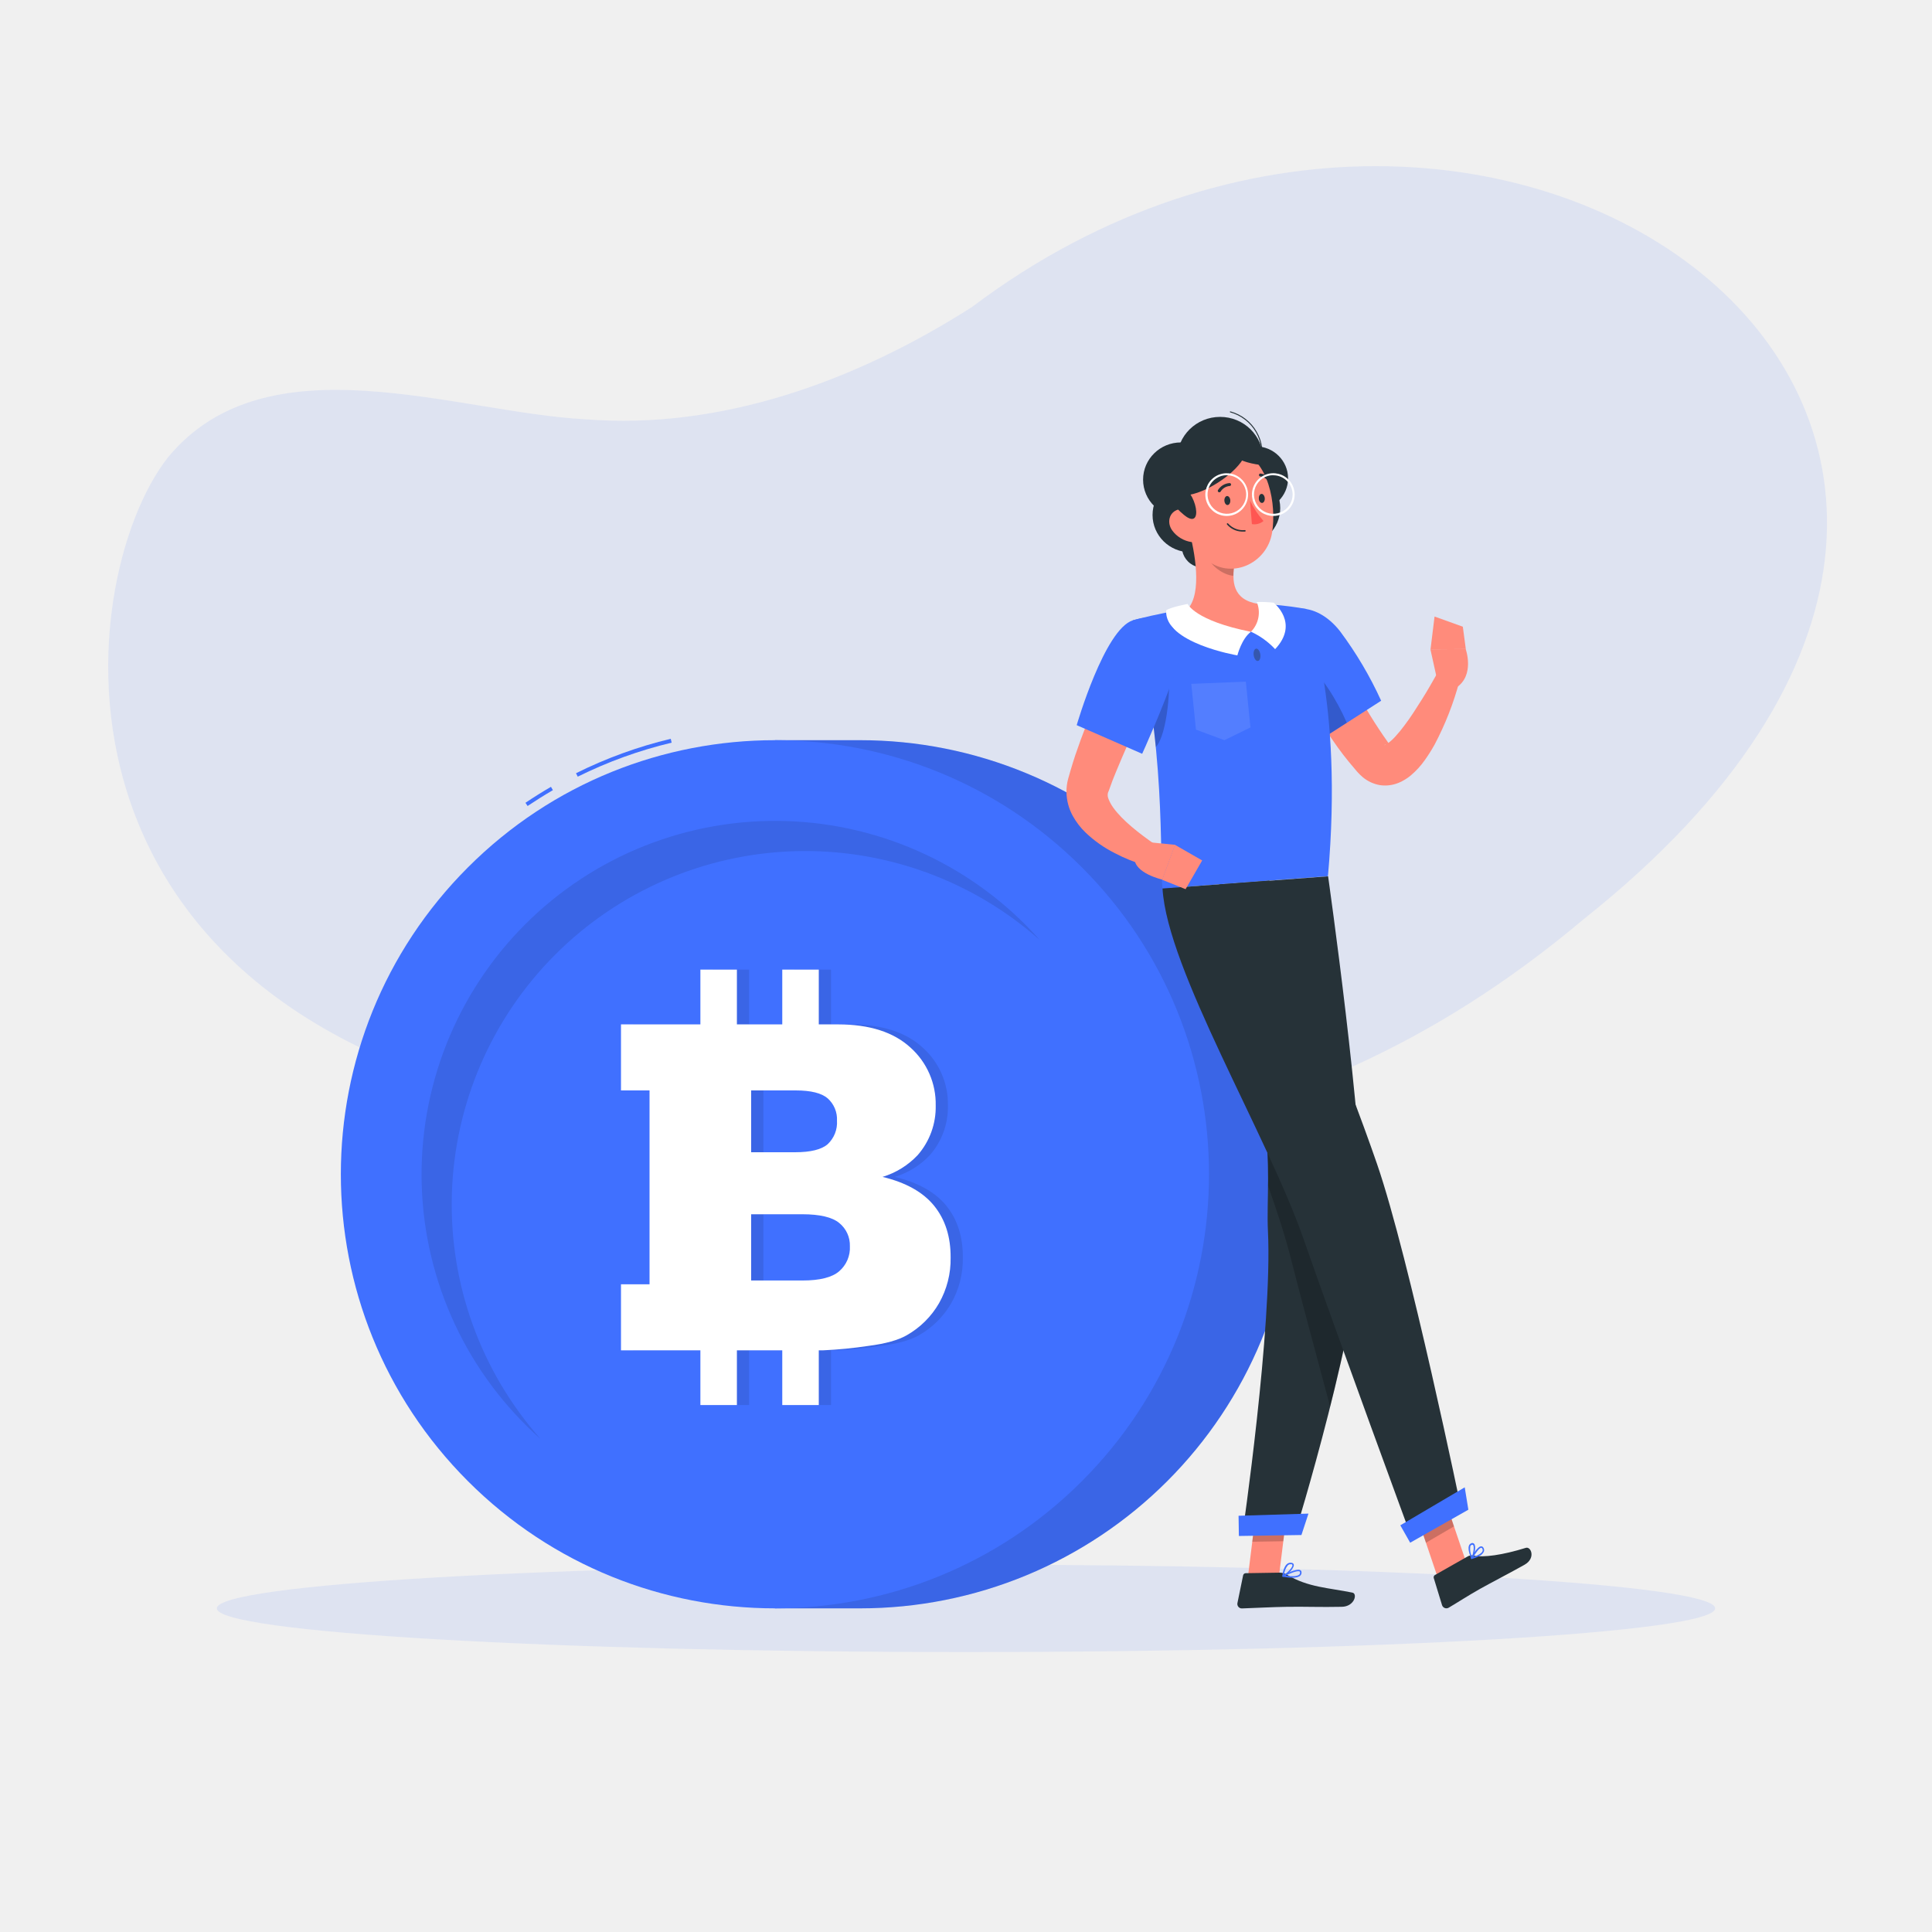
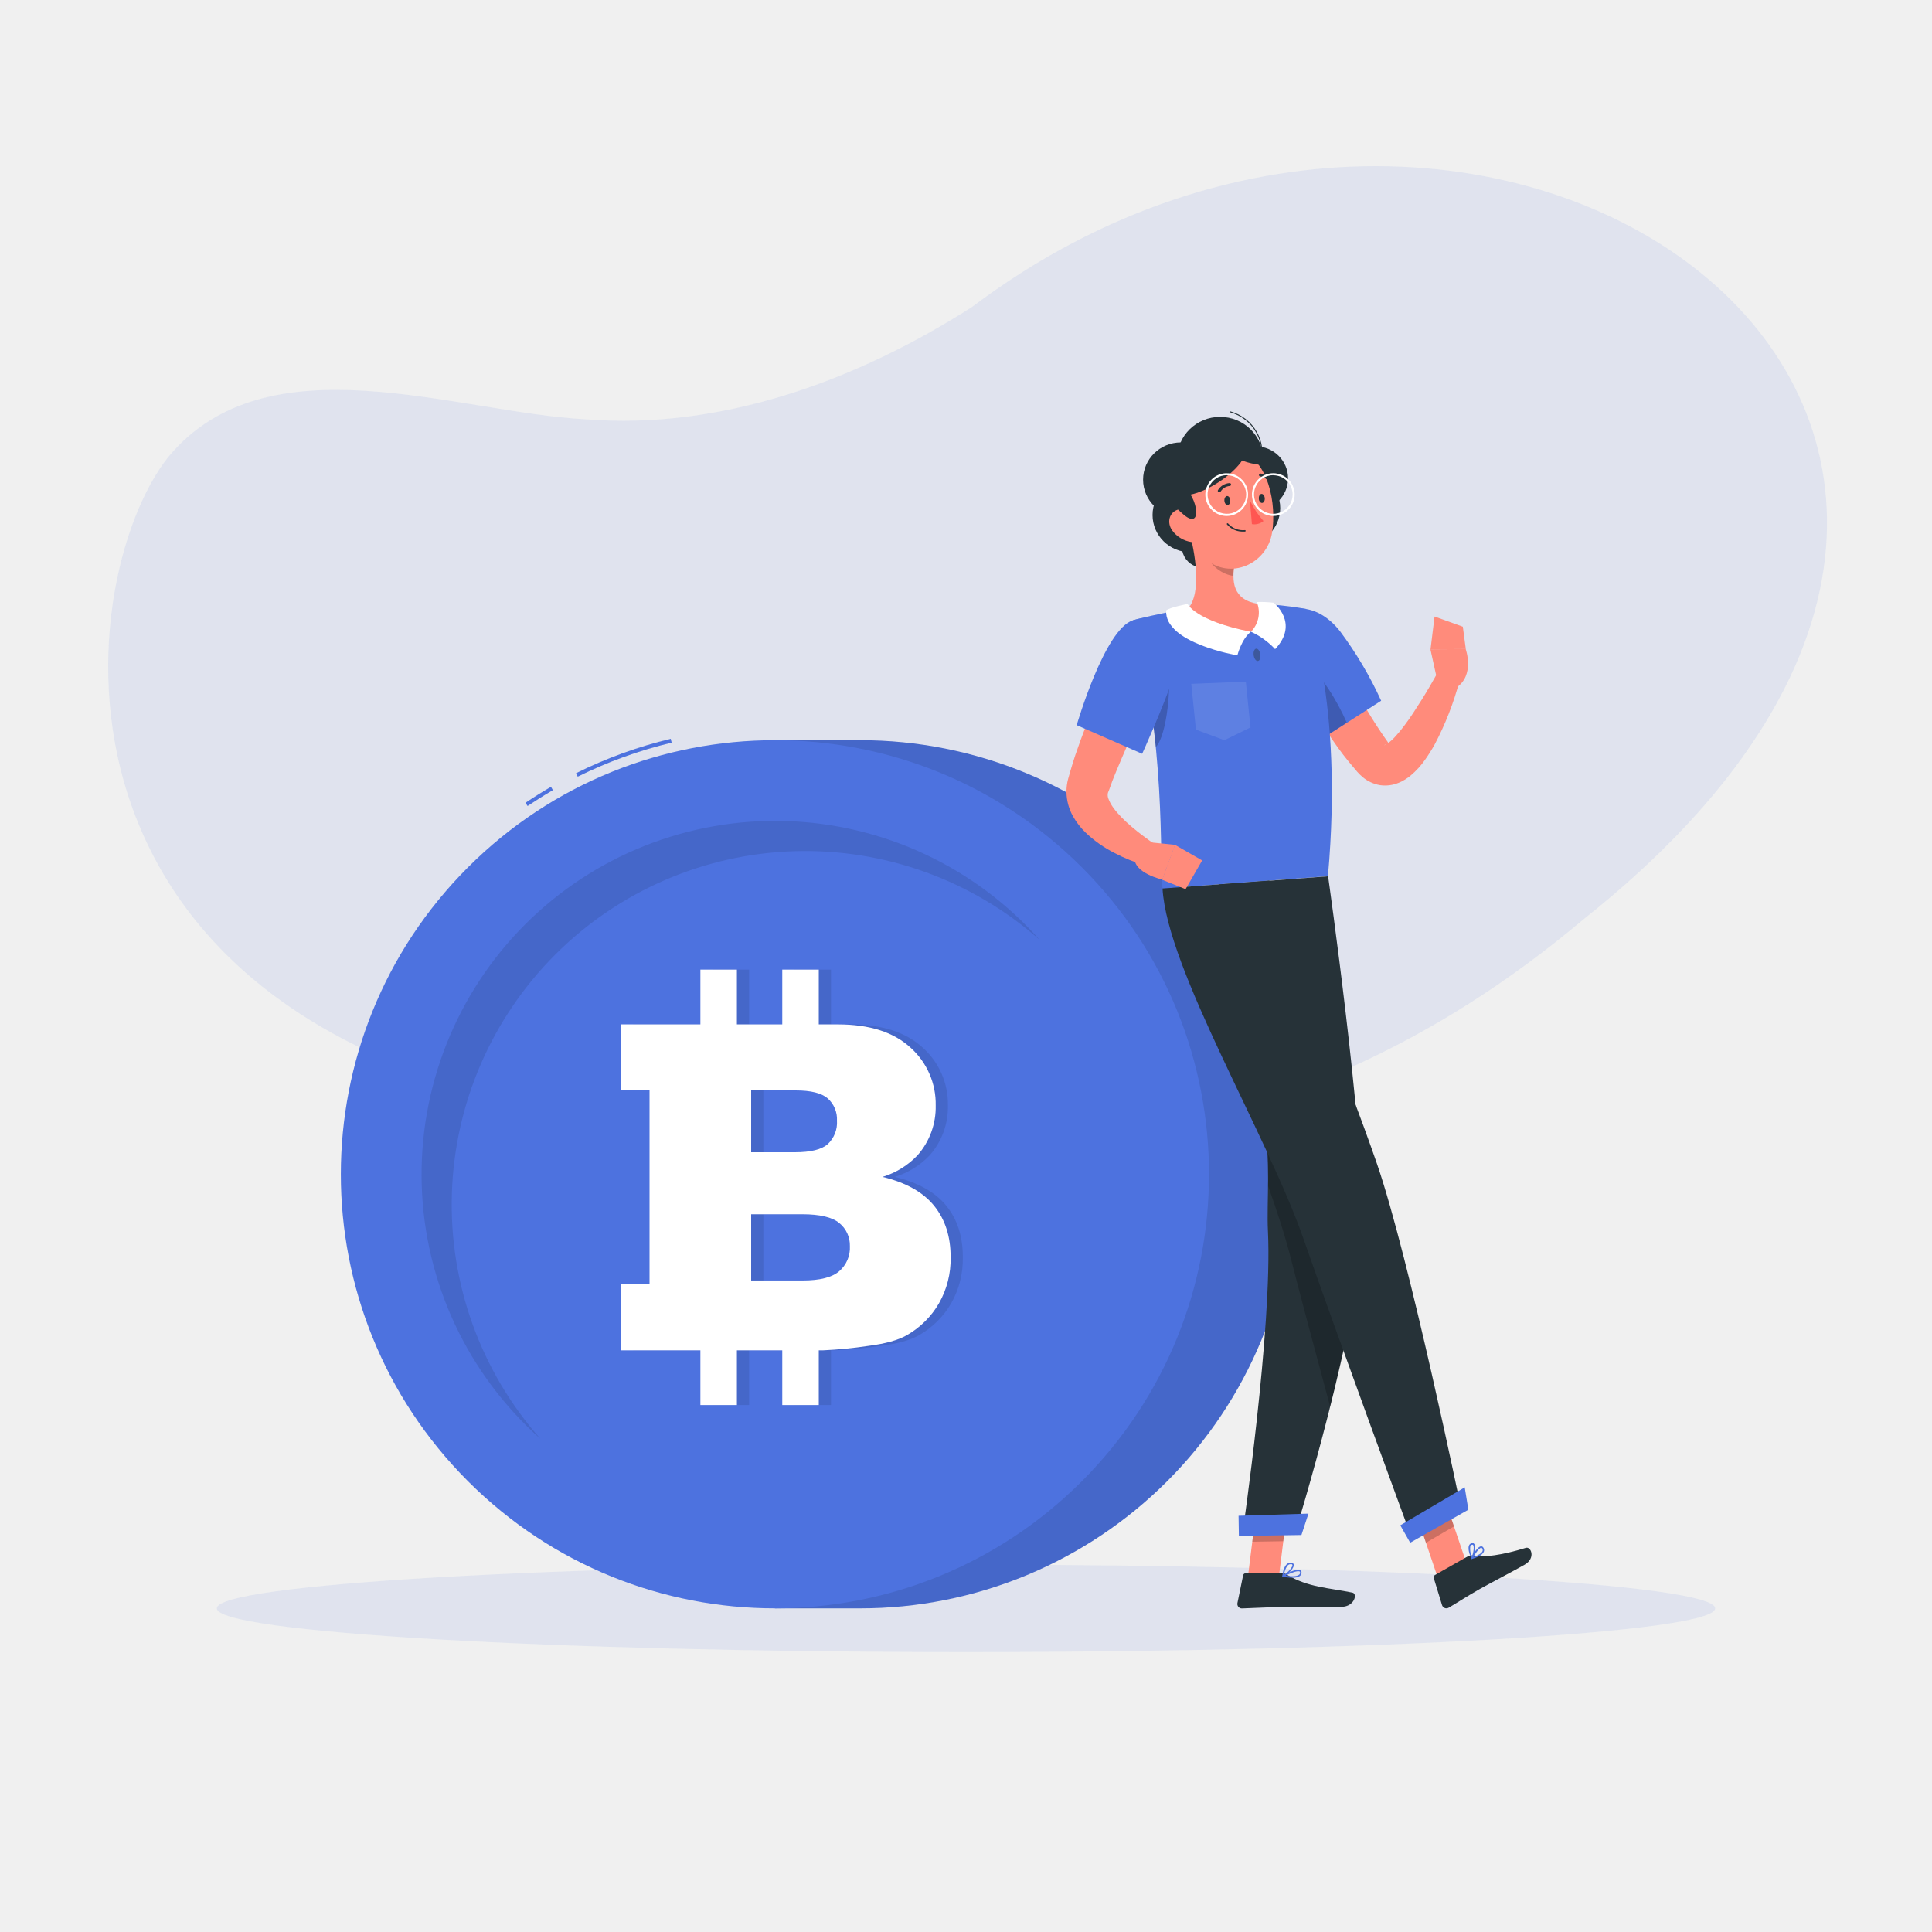
<svg xmlns="http://www.w3.org/2000/svg" viewBox="0 0 500 500" fill="none">
-   <path opacity="0.1" d="M151.655 108.523C186.582 111.264 221.509 98.641 251.546 79.455C387.332 -22.938 571.109 109.806 409.963 237.797C330.478 304.76 248.943 303.012 167.886 290.728C3.246 273.403 18.32 149.8 43.604 118.204C69.278 87.388 117.935 106.763 151.655 108.523Z" fill="#4070FF" />
-   <path opacity="0.1" d="M250 427.56C357.082 427.56 443.89 422.492 443.89 416.24C443.89 409.988 357.082 404.92 250 404.92C142.917 404.92 56.11 409.988 56.11 416.24C56.11 422.492 142.917 427.56 250 427.56Z" fill="#4070FF" />
-   <path d="M222.63 191.56H200.55V416.24H222.63C237.383 416.24 251.991 413.334 265.621 407.689C279.25 402.043 291.635 393.768 302.066 383.336C312.498 372.905 320.773 360.52 326.419 346.891C332.064 333.261 334.97 318.653 334.97 303.9C334.97 289.147 332.064 274.539 326.419 260.909C320.773 247.28 312.498 234.895 302.066 224.464C291.635 214.032 279.25 205.757 265.621 200.111C251.991 194.466 237.383 191.56 222.63 191.56Z" fill="#4070FF" />
+   <path opacity="0.1" d="M151.655 108.523C186.582 111.264 221.509 98.641 251.546 79.455C387.332 -22.938 571.109 109.806 409.963 237.797C330.478 304.76 248.943 303.012 167.886 290.728C3.246 273.403 18.32 149.8 43.604 118.204C69.278 87.388 117.935 106.763 151.655 108.523Z" fill="#4d72df" />
+   <path opacity="0.1" d="M250 427.56C357.082 427.56 443.89 422.492 443.89 416.24C443.89 409.988 357.082 404.92 250 404.92C142.917 404.92 56.11 409.988 56.11 416.24C56.11 422.492 142.917 427.56 250 427.56Z" fill="#4d72df" />
+   <path d="M222.63 191.56H200.55V416.24H222.63C237.383 416.24 251.991 413.334 265.621 407.689C279.25 402.043 291.635 393.768 302.066 383.336C312.498 372.905 320.773 360.52 326.419 346.891C332.064 333.261 334.97 318.653 334.97 303.9C334.97 289.147 332.064 274.539 326.419 260.909C320.773 247.28 312.498 234.895 302.066 224.464C291.635 214.032 279.25 205.757 265.621 200.111C251.991 194.466 237.383 191.56 222.63 191.56Z" fill="#4d72df" />
  <path opacity="0.1" d="M222.63 191.56H200.55V416.24H222.63C237.383 416.24 251.991 413.334 265.621 407.689C279.25 402.043 291.635 393.768 302.066 383.336C312.498 372.905 320.773 360.52 326.419 346.891C332.064 333.261 334.97 318.653 334.97 303.9C334.97 289.147 332.064 274.539 326.419 260.909C320.773 247.28 312.498 234.895 302.066 224.464C291.635 214.032 279.25 205.757 265.621 200.111C251.991 194.466 237.383 191.56 222.63 191.56Z" fill="black" />
-   <path d="M149.52 201L149.07 200.11C156.879 196.22 165.105 193.23 173.59 191.2L173.82 192.2C165.413 194.206 157.261 197.158 149.52 201Z" fill="#4070FF" />
-   <path d="M136.54 208.59L135.99 207.76C138.14 206.32 140.36 204.92 142.59 203.63L143.09 204.49C140.88 205.78 138.68 207.16 136.54 208.59Z" fill="#4070FF" />
-   <path d="M279.986 383.336C323.858 339.464 323.858 268.335 279.986 224.463C236.115 180.592 164.985 180.592 121.114 224.463C77.242 268.335 77.242 339.464 121.114 383.336C164.985 427.207 236.115 427.207 279.986 383.336Z" fill="#4070FF" />
+   <path d="M149.52 201L149.07 200.11C156.879 196.22 165.105 193.23 173.59 191.2L173.82 192.2C165.413 194.206 157.261 197.158 149.52 201Z" fill="#4d72df" />
+   <path d="M136.54 208.59L135.99 207.76C138.14 206.32 140.36 204.92 142.59 203.63L143.09 204.49C140.88 205.78 138.68 207.16 136.54 208.59Z" fill="#4d72df" />
+   <path d="M279.986 383.336C323.858 339.464 323.858 268.335 279.986 224.463C236.115 180.592 164.985 180.592 121.114 224.463C77.242 268.335 77.242 339.464 121.114 383.336C164.985 427.207 236.115 427.207 279.986 383.336Z" fill="#4d72df" />
  <path opacity="0.1" d="M269.1 243.28C251.656 227.815 228.967 219.592 205.665 220.289C182.364 220.986 160.207 230.551 143.718 247.03C127.23 263.51 117.653 285.662 116.943 308.963C116.234 332.264 124.445 354.958 139.9 372.41C130.561 364.131 123.014 354.028 117.724 342.724C112.435 331.42 109.513 319.153 109.14 306.678C108.767 294.202 110.95 281.783 115.555 270.183C120.16 258.582 127.089 248.047 135.916 239.224C144.744 230.401 155.283 223.478 166.886 218.879C178.489 214.281 190.909 212.104 203.384 212.484C215.859 212.864 228.125 215.792 239.426 221.088C250.727 226.384 260.826 233.936 269.1 243.28Z" fill="black" />
  <path opacity="0.1" d="M244.94 312.09C242.08 308.543 237.62 306.04 231.56 304.58C235.031 303.528 238.166 301.583 240.65 298.94C243.755 295.397 245.421 290.82 245.32 286.11C245.377 283.287 244.823 280.485 243.696 277.896C242.569 275.307 240.895 272.992 238.79 271.11C234.43 267.11 228.187 265.11 220.06 265.11H215.06V250.94H205.6V265.11H193.87V250.94H184.42V265.11H163.87V282.2H171.26V332.37H163.87V349.46H184.42V363.63H193.87V349.46H205.6V363.63H215.06V349.46H216.26C220.171 349.279 224.069 348.895 227.94 348.31C232.353 347.743 235.653 346.823 237.84 345.55C241.306 343.579 244.184 340.721 246.18 337.27C248.218 333.676 249.254 329.601 249.18 325.47C249.213 320.103 247.8 315.643 244.94 312.09ZM197.56 282.2H209.07C213.023 282.2 215.793 282.89 217.38 284.27C218.183 284.991 218.814 285.882 219.228 286.879C219.642 287.876 219.827 288.952 219.77 290.03C219.842 291.155 219.666 292.283 219.253 293.332C218.839 294.381 218.2 295.326 217.38 296.1C215.793 297.5 212.963 298.2 208.89 298.2H197.56V282.2ZM220.34 329C218.5 330.593 215.337 331.39 210.85 331.39H197.56V314.25H210.79C215.363 314.25 218.557 315.007 220.37 316.52C221.256 317.243 221.964 318.16 222.439 319.201C222.914 320.241 223.144 321.377 223.11 322.52C223.174 323.74 222.957 324.958 222.477 326.081C221.997 327.205 221.266 328.203 220.34 329Z" fill="black" />
  <path d="M241.78 312.09C238.92 308.543 234.46 306.04 228.4 304.58C231.873 303.526 235.01 301.581 237.5 298.94C240.598 295.394 242.26 290.818 242.16 286.11C242.217 283.287 241.663 280.485 240.536 277.896C239.409 275.307 237.735 272.992 235.63 271.11C231.27 267.11 225.027 265.11 216.9 265.11H211.9V250.94H202.45V265.11H190.71V250.94H181.26V265.11H160.71V282.2H168.1V332.37H160.71V349.46H181.26V363.63H190.71V349.46H202.45V363.63H211.9V349.46H213.1C217.011 349.279 220.909 348.895 224.78 348.31C229.187 347.743 232.487 346.823 234.68 345.55C238.148 343.582 241.027 340.723 243.02 337.27C245.058 333.676 246.094 329.601 246.02 325.47C246.053 320.103 244.64 315.643 241.78 312.09ZM194.4 282.2H205.91C209.863 282.2 212.633 282.89 214.22 284.27C215.023 284.991 215.654 285.882 216.068 286.879C216.481 287.876 216.667 288.952 216.61 290.03C216.682 291.155 216.506 292.283 216.092 293.332C215.679 294.381 215.04 295.326 214.22 296.1C212.627 297.5 209.797 298.2 205.73 298.2H194.4V282.2ZM217.18 329C215.34 330.593 212.177 331.39 207.69 331.39H194.4V314.25H207.63C212.197 314.25 215.39 315.007 217.21 316.52C218.098 317.242 218.807 318.159 219.282 319.199C219.758 320.24 219.986 321.376 219.95 322.52C220.014 323.74 219.797 324.958 219.317 326.081C218.837 327.205 218.106 328.203 217.18 329Z" fill="white" />
  <path d="M308.07 142.92C313.477 142.92 317.86 138.604 317.86 133.28C317.86 127.956 313.477 123.64 308.07 123.64C302.663 123.64 298.28 127.956 298.28 133.28C298.28 138.604 302.663 142.92 308.07 142.92Z" fill="#263238" />
  <path d="M316.75 141.38C316.764 142.461 316.456 143.521 315.866 144.427C315.275 145.332 314.429 146.042 313.435 146.465C312.44 146.888 311.342 147.006 310.28 146.804C309.219 146.601 308.241 146.088 307.472 145.329C306.703 144.569 306.176 143.598 305.96 142.539C305.744 141.48 305.848 140.381 306.259 139.381C306.669 138.381 307.367 137.526 308.265 136.924C309.163 136.322 310.219 136 311.3 136C312.011 135.995 312.717 136.13 313.376 136.397C314.035 136.665 314.635 137.06 315.141 137.56C315.647 138.059 316.05 138.654 316.326 139.31C316.602 139.965 316.746 140.669 316.75 141.38Z" fill="#263238" />
  <path d="M321.53 141.13C326.937 141.13 331.32 136.814 331.32 131.49C331.32 126.166 326.937 121.85 321.53 121.85C316.123 121.85 311.74 126.166 311.74 131.49C311.74 136.814 316.123 141.13 321.53 141.13Z" fill="#263238" />
  <path d="M322.97 408.01L331 407.89L333.31 389.27L325.28 389.39L322.97 408.01Z" fill="#FF8B7B" />
  <path d="M371.85 407.58L379.11 403.34L373.29 386.17L366.04 390.41L371.85 407.58Z" fill="#FF8B7B" />
  <path d="M379.89 402.77L371.38 407.6C371.24 407.676 371.132 407.799 371.073 407.947C371.015 408.095 371.01 408.259 371.06 408.41L373.2 415.41C373.254 415.579 373.345 415.733 373.466 415.861C373.587 415.99 373.736 416.09 373.901 416.153C374.066 416.217 374.244 416.242 374.42 416.228C374.596 416.213 374.767 416.159 374.92 416.07C377.63 414.47 379.54 413.18 382.99 411.22C385.11 410.02 391.64 406.61 394.57 404.94C397.5 403.27 396.24 400.17 394.89 400.58C388.84 402.46 383.89 403.14 381.27 402.58C380.802 402.476 380.312 402.543 379.89 402.77Z" fill="#263238" />
  <path d="M331.16 407L322.39 407.14C322.232 407.141 322.08 407.197 321.958 407.297C321.836 407.397 321.752 407.536 321.72 407.69L320.25 414.85C320.212 415.023 320.214 415.202 320.255 415.373C320.297 415.545 320.377 415.705 320.49 415.841C320.603 415.977 320.745 416.086 320.907 416.158C321.068 416.231 321.243 416.266 321.42 416.26C324.58 416.16 329.15 415.9 333.12 415.84C337.77 415.77 341.79 415.96 347.24 415.84C350.53 415.79 351.39 412.45 350.01 412.17C343.71 410.89 338.58 410.82 333.1 407.56C332.517 407.199 331.846 407.005 331.16 407Z" fill="#263238" />
  <path d="M343.4 163.85C344.52 166.2 345.73 168.74 346.96 171.15C348.19 173.56 349.45 176.03 350.75 178.41C353.246 183.117 356.045 187.656 359.13 192L359.7 192.79C359.79 192.91 359.79 192.92 359.78 192.94C359.53 192.823 359.264 192.745 358.99 192.71C358.55 192.66 358.23 192.81 358.27 192.85C358.483 192.814 358.685 192.728 358.86 192.6C359.691 192.027 360.45 191.355 361.12 190.6C361.96 189.688 362.748 188.73 363.48 187.73C365.05 185.67 366.48 183.39 367.95 181.07C369.42 178.75 370.78 176.33 372.11 173.98L377.73 176.17C376.213 181.903 374.049 187.446 371.28 192.69C370.513 194.068 369.672 195.403 368.76 196.69C367.719 198.176 366.488 199.521 365.1 200.69C364.178 201.461 363.147 202.091 362.04 202.56C360.505 203.211 358.821 203.432 357.17 203.2C355.498 202.921 353.933 202.195 352.64 201.1C352.146 200.68 351.681 200.225 351.25 199.74L350.51 198.86C348.534 196.584 346.694 194.193 345 191.7C343.29 189.27 341.75 186.77 340.25 184.26C338.75 181.75 337.36 179.19 336.03 176.6C334.7 174.01 333.45 171.45 332.26 168.6L343.4 163.85Z" fill="#FF8B7B" />
-   <path d="M329 163.8C326.84 171.16 342.08 191.23 342.08 191.23L357.44 181.35C354.544 174.987 350.973 168.952 346.79 163.35C340.45 155.28 331.33 155.72 329 163.8Z" fill="#4070FF" />
+   <path d="M329 163.8C326.84 171.16 342.08 191.23 342.08 191.23L357.44 181.35C354.544 174.987 350.973 168.952 346.79 163.35C340.45 155.28 331.33 155.72 329 163.8Z" fill="#4d72df" />
  <path opacity="0.2" d="M338.32 172.44C341.48 173.79 346.13 181.44 348.55 187.04L342 191.23C338.357 186.36 335.082 181.226 332.2 175.87C334.29 173.61 336.65 171.73 338.32 172.44Z" fill="black" />
  <path d="M372.19 177.09L370.19 168.04L379.32 167.97C379.32 167.97 381.76 174.77 376.86 177.97L372.19 177.09Z" fill="#FF8B7B" />
  <path d="M371.26 159.56L378.58 162.19L379.35 167.97L370.22 168.04L371.26 159.56Z" fill="#FF8B7B" />
  <path opacity="0.2" d="M333.31 389.27L332.12 398.87L324.08 399L325.28 389.4L333.31 389.27Z" fill="black" />
  <path opacity="0.2" d="M366.04 390.41L373.3 386.18L376.29 395.03L369.03 399.26L366.04 390.41Z" fill="black" />
-   <path d="M293.17 160.54C301.82 191.03 300.08 223.39 300.86 229.94C307.13 229.49 330.78 227.72 343.67 226.76C347.78 180.89 338.05 157.6 338.05 157.6C338.05 157.6 335.3 157.07 331.55 156.68C330.38 156.56 329.11 156.46 327.79 156.39C327.06 156.39 326.32 156.32 325.57 156.31C319.483 156.414 313.406 156.865 307.37 157.66C306.23 157.8 305.07 157.98 303.94 158.16C302.81 158.34 301.88 158.53 300.94 158.72C296.55 159.59 293.17 160.54 293.17 160.54Z" fill="#4070FF" />
+   <path d="M293.17 160.54C301.82 191.03 300.08 223.39 300.86 229.94C307.13 229.49 330.78 227.72 343.67 226.76C347.78 180.89 338.05 157.6 338.05 157.6C338.05 157.6 335.3 157.07 331.55 156.68C330.38 156.56 329.11 156.46 327.79 156.39C327.06 156.39 326.32 156.32 325.57 156.31C319.483 156.414 313.406 156.865 307.37 157.66C306.23 157.8 305.07 157.98 303.94 158.16C302.81 158.34 301.88 158.53 300.94 158.72C296.55 159.59 293.17 160.54 293.17 160.54Z" fill="#4d72df" />
  <path opacity="0.1" d="M323.62 188.26L316.87 191.56L309.51 188.83L308.3 176.98L322.42 176.41L323.62 188.26Z" fill="white" />
  <path opacity="0.2" d="M302.31 173.62C303.08 176.57 302.2 190.03 299.12 193.35C298.7 189.04 298.12 184.54 297.4 179.94L302.31 173.62Z" fill="black" />
  <path d="M307.65 137C309.24 142.77 311.18 153.42 307.37 157.63C310.79 160.56 315.22 163.9 322.2 163.63C329.18 163.36 327.6 158.63 325.57 156.28C318.93 155.2 318.73 150.34 319.57 145.71L307.65 137Z" fill="#FF8B7B" />
  <path d="M307.37 156.3C307.37 156.3 309.19 160.61 323.74 163.51C321.33 165.28 320.23 169.61 320.23 169.61C320.23 169.61 301.23 166.42 301.81 157.96C302.8 157.16 307.37 156.3 307.37 156.3Z" fill="white" />
  <path d="M330 168C328.232 166.102 326.109 164.569 323.75 163.49C324.728 162.497 325.392 161.239 325.659 159.871C325.926 158.503 325.783 157.087 325.25 155.8C326.709 155.752 328.17 155.813 329.62 155.98C329.62 155.98 336.38 161.24 330 168Z" fill="white" />
  <path opacity="0.4" d="M324.45 169.6C324.58 170.48 325.07 171.13 325.55 171.06C326.03 170.99 326.3 170.22 326.17 169.34C326.04 168.46 325.55 167.8 325.08 167.87C324.61 167.94 324.32 168.71 324.45 169.6Z" fill="#263238" />
  <path opacity="0.2" d="M312.5 140.59L319.5 145.74C319.295 146.818 319.188 147.913 319.18 149.01C316.66 148.83 313.03 146.35 312.57 143.76C312.353 142.717 312.329 141.642 312.5 140.59Z" fill="black" />
  <path d="M315.76 129.83C321.912 129.83 326.9 124.919 326.9 118.86C326.9 112.801 321.912 107.89 315.76 107.89C309.608 107.89 304.62 112.801 304.62 118.86C304.62 124.919 309.608 129.83 315.76 129.83Z" fill="#263238" />
  <path d="M326.16 120.27C326.129 120.259 326.103 120.236 326.088 120.206C326.073 120.176 326.07 120.142 326.08 120.11C326.463 118.734 326.567 117.296 326.387 115.879C326.207 114.462 325.745 113.096 325.03 111.86C323.578 109.335 321.188 107.484 318.38 106.71C318.348 106.702 318.321 106.682 318.304 106.654C318.287 106.626 318.282 106.592 318.29 106.56C318.298 106.528 318.318 106.501 318.346 106.484C318.375 106.467 318.408 106.462 318.44 106.47C319.864 106.856 321.197 107.52 322.364 108.422C323.531 109.325 324.508 110.449 325.24 111.73C325.973 112.996 326.446 114.395 326.631 115.846C326.817 117.297 326.711 118.77 326.32 120.18C326.309 120.212 326.286 120.238 326.257 120.255C326.227 120.271 326.193 120.277 326.16 120.27Z" fill="#263238" />
  <path d="M324.93 132.09C329.58 132.09 333.35 128.378 333.35 123.8C333.35 119.222 329.58 115.51 324.93 115.51C320.28 115.51 316.51 119.222 316.51 123.8C316.51 128.378 320.28 132.09 324.93 132.09Z" fill="#263238" />
  <path d="M305.62 133.78C311.027 133.78 315.41 129.464 315.41 124.14C315.41 118.816 311.027 114.5 305.62 114.5C300.213 114.5 295.83 118.816 295.83 124.14C295.83 129.464 300.213 133.78 305.62 133.78Z" fill="#263238" />
  <path d="M306.3 128.27C307.38 136.16 307.61 140.84 311.91 144.61C318.39 150.28 327.91 145.92 329.21 137.87C330.39 130.62 328.43 118.93 320.43 116.35C318.67 115.772 316.791 115.654 314.972 116.007C313.153 116.36 311.455 117.172 310.039 118.367C308.622 119.562 307.535 121.099 306.881 122.832C306.227 124.565 306.027 126.437 306.3 128.27Z" fill="#FF8B7B" />
  <path d="M301.82 124.34C302.64 135.44 327.16 119.91 321.94 113.99C316.72 108.07 308.71 112.25 305.82 114.92C302.21 118.25 301.62 121.62 301.82 124.34Z" fill="#263238" />
  <path d="M320.91 114.45C325.43 113.07 333.15 121.13 326.23 120.32C319.31 119.51 315.61 116.08 320.91 114.45Z" fill="#263238" />
  <path d="M303.37 137.28C303.957 138.081 304.697 138.758 305.546 139.273C306.395 139.788 307.338 140.13 308.32 140.28C310.95 140.66 311.92 138.22 310.9 135.92C309.99 133.85 307.51 131.16 305.01 131.84C302.51 132.52 301.93 135.29 303.37 137.28Z" fill="#FF8B7B" />
  <path d="M335.1 397L321.51 397.21C321.51 397.21 329.36 343.52 328.14 318.54C327.77 310.94 328.98 300.31 326.98 288.92C324.44 274.56 323.22 268.84 319.98 250.7C317.64 237.76 315.57 228.89 315.57 228.89L343.71 226.79C343.71 226.79 352.9 291.5 352.63 315.99C352.31 341.43 335.1 397 335.1 397Z" fill="#263238" />
  <path d="M305.14 125.42C309.68 126.73 311.76 137.7 306.39 133.24C301.02 128.78 299.82 123.89 305.14 125.42Z" fill="#263238" />
  <path opacity="0.2" d="M327 288.89C327.956 294.84 328.351 300.866 328.18 306.89C330.52 313.5 332.56 319.76 333.98 325.33C336.47 335.08 340.41 349.86 344.25 364.07C348.42 347.43 352.48 328.2 352.61 315.94L327 288.89Z" fill="black" />
  <path d="M328.49 227.89C328.49 227.89 348.71 278.99 356.37 301.22C364.77 325.57 378.32 391.3 378.32 391.3L365.54 398.56C365.54 398.56 345.61 344.37 337.36 320.65C327.96 293.65 302.07 250.94 300.86 229.95L328.49 227.89Z" fill="#263238" />
-   <path d="M380.01 390.71L364.95 399.25L362.4 394.75L379.07 384.92L380.01 390.71Z" fill="#4070FF" />
-   <path d="M336.81 397.26L320.62 397.51L320.54 392.28L338.63 391.72L336.81 397.26Z" fill="#4070FF" />
+   <path d="M380.01 390.71L364.95 399.25L362.4 394.75L379.07 384.92L380.01 390.71Z" fill="#4d72df" />
+   <path d="M336.81 397.26L320.62 397.51L320.54 392.28L338.63 391.72L336.81 397.26Z" fill="#4d72df" />
  <path d="M316.87 129.59C316.92 130.24 317.3 130.74 317.72 130.7C318.14 130.66 318.44 130.12 318.4 129.48C318.36 128.84 317.97 128.34 317.55 128.37C317.13 128.4 316.82 129 316.87 129.59Z" fill="#263238" />
  <path d="M325.79 129.05C325.79 129.7 326.22 130.19 326.64 130.16C327.06 130.13 327.37 129.58 327.32 128.94C327.27 128.3 326.89 127.79 326.47 127.82C326.05 127.85 325.74 128.4 325.79 129.05Z" fill="#263238" />
  <path d="M323.49 129.54C324.409 131.458 325.587 133.241 326.99 134.84C326.577 135.182 326.096 135.431 325.578 135.569C325.06 135.707 324.518 135.731 323.99 135.64L323.49 129.54Z" fill="#FF5652" />
  <path d="M321.35 137.57C320.624 137.541 319.912 137.363 319.258 137.046C318.604 136.73 318.023 136.282 317.55 135.73C317.532 135.711 317.518 135.688 317.509 135.663C317.5 135.638 317.497 135.611 317.499 135.584C317.501 135.558 317.509 135.532 317.521 135.509C317.534 135.485 317.551 135.465 317.573 135.449C317.594 135.433 317.618 135.421 317.644 135.415C317.67 135.409 317.696 135.408 317.723 135.413C317.749 135.418 317.774 135.428 317.796 135.443C317.817 135.458 317.836 135.477 317.85 135.5C318.387 136.101 319.058 136.566 319.808 136.86C320.559 137.154 321.368 137.267 322.17 137.19C322.194 137.187 322.219 137.19 322.243 137.197C322.266 137.204 322.288 137.216 322.307 137.232C322.325 137.248 322.341 137.267 322.352 137.289C322.362 137.311 322.369 137.335 322.37 137.36C322.373 137.385 322.371 137.41 322.363 137.434C322.356 137.458 322.345 137.481 322.329 137.5C322.313 137.52 322.293 137.536 322.271 137.548C322.249 137.56 322.225 137.568 322.2 137.57C321.917 137.59 321.633 137.59 321.35 137.57Z" fill="#263238" />
  <path d="M315.51 127.4C315.445 127.399 315.383 127.378 315.33 127.34C315.288 127.314 315.252 127.279 315.223 127.238C315.195 127.198 315.175 127.152 315.165 127.103C315.155 127.055 315.154 127.005 315.164 126.956C315.173 126.907 315.192 126.861 315.22 126.82C315.537 126.3 315.976 125.864 316.499 125.551C317.021 125.237 317.612 125.055 318.22 125.02C318.321 125.02 318.417 125.06 318.489 125.131C318.56 125.203 318.6 125.299 318.6 125.4C318.6 125.501 318.56 125.597 318.489 125.669C318.417 125.74 318.321 125.78 318.22 125.78C317.744 125.819 317.285 125.971 316.879 126.223C316.474 126.475 316.135 126.82 315.89 127.23C315.85 127.292 315.793 127.341 315.725 127.372C315.658 127.402 315.583 127.412 315.51 127.4Z" fill="#263238" />
  <path d="M328.75 125.05C328.686 125.05 328.623 125.032 328.568 124.998C328.514 124.965 328.469 124.917 328.44 124.86C328.213 124.439 327.888 124.079 327.493 123.81C327.098 123.54 326.645 123.369 326.17 123.31C326.121 123.307 326.072 123.295 326.027 123.273C325.983 123.252 325.943 123.221 325.91 123.184C325.878 123.147 325.853 123.103 325.837 123.056C325.822 123.009 325.816 122.959 325.82 122.91C325.825 122.811 325.869 122.718 325.942 122.651C326.015 122.583 326.111 122.547 326.21 122.55C326.811 122.618 327.387 122.828 327.889 123.164C328.392 123.5 328.807 123.951 329.1 124.48C329.148 124.568 329.16 124.671 329.134 124.768C329.108 124.865 329.046 124.948 328.96 125C328.898 125.04 328.824 125.057 328.75 125.05Z" fill="#263238" />
-   <path d="M382.89 402.68C382.256 403.017 381.585 403.279 380.89 403.46C380.854 403.471 380.816 403.471 380.781 403.46C380.745 403.449 380.714 403.428 380.69 403.4C380.67 403.368 380.66 403.332 380.66 403.295C380.66 403.258 380.67 403.222 380.69 403.19C380.86 402.89 382.33 400.19 383.32 400.19C383.431 400.189 383.54 400.217 383.637 400.271C383.733 400.326 383.814 400.405 383.87 400.5C383.982 400.652 384.055 400.829 384.081 401.016C384.107 401.203 384.086 401.393 384.02 401.57C383.778 402.056 383.38 402.447 382.89 402.68ZM381.27 402.96C382.59 402.52 383.48 401.96 383.68 401.43C383.724 401.308 383.736 401.177 383.715 401.049C383.694 400.922 383.64 400.801 383.56 400.7C383.48 400.58 383.41 400.56 383.35 400.56C382.83 400.59 381.89 401.91 381.27 403V402.96Z" fill="#4070FF" />
-   <path d="M381 403.45H380.9C380.866 403.448 380.833 403.436 380.805 403.417C380.777 403.398 380.754 403.371 380.74 403.34C380.74 403.25 379.74 401.14 380.16 400.02C380.206 399.882 380.282 399.756 380.383 399.651C380.483 399.546 380.605 399.463 380.74 399.41C380.864 399.34 381.008 399.315 381.148 399.339C381.288 399.362 381.416 399.433 381.51 399.54C382.1 400.24 381.57 402.54 381.07 403.36C381.058 403.398 381.033 403.43 381 403.45ZM380.81 399.82C380.739 399.857 380.675 399.908 380.624 399.97C380.572 400.032 380.534 400.103 380.51 400.18C380.377 401.086 380.523 402.01 380.93 402.83C381.34 401.88 381.57 400.22 381.22 399.83C381.22 399.83 381.12 399.7 380.89 399.83L380.81 399.82Z" fill="#4070FF" />
-   <path d="M332 408.06C331.966 408.048 331.936 408.026 331.913 407.998C331.89 407.97 331.875 407.936 331.87 407.9C331.862 407.862 331.868 407.822 331.886 407.787C331.904 407.753 331.934 407.725 331.97 407.71C332.33 407.51 335.53 405.83 336.51 406.35C336.602 406.401 336.68 406.474 336.736 406.564C336.792 406.653 336.824 406.755 336.83 406.86C336.853 407.031 336.835 407.205 336.775 407.367C336.716 407.529 336.618 407.674 336.49 407.79C335.62 408.58 333.32 408.3 332.02 408.06H332ZM336.26 406.66C335.65 406.46 333.92 407.15 332.65 407.78C334.43 408.05 335.75 407.95 336.24 407.51C336.324 407.432 336.387 407.335 336.423 407.226C336.46 407.118 336.469 407.003 336.45 406.89C336.454 406.848 336.444 406.807 336.422 406.771C336.401 406.735 336.368 406.707 336.33 406.69L336.26 406.66Z" fill="#4070FF" />
-   <path d="M332 408.06H331.95C331.921 408.043 331.899 408.017 331.884 407.987C331.87 407.957 331.865 407.923 331.87 407.89C331.87 407.8 332.06 405.63 333.06 404.78C333.202 404.654 333.368 404.558 333.549 404.5C333.73 404.441 333.921 404.421 334.11 404.44C334.64 404.44 334.79 404.74 334.83 404.96C334.99 405.86 333.1 407.63 332.14 408.08C332.092 408.088 332.043 408.081 332 408.06ZM334.28 404.82H334.08C333.941 404.807 333.8 404.823 333.667 404.868C333.535 404.913 333.413 404.985 333.31 405.08C332.728 405.787 332.379 406.657 332.31 407.57C333.31 406.96 334.57 405.57 334.48 405.03C334.473 404.973 334.446 404.921 334.404 404.883C334.362 404.844 334.307 404.822 334.25 404.82H334.28Z" fill="#4070FF" />
+   <path d="M382.89 402.68C382.256 403.017 381.585 403.279 380.89 403.46C380.854 403.471 380.816 403.471 380.781 403.46C380.745 403.449 380.714 403.428 380.69 403.4C380.67 403.368 380.66 403.332 380.66 403.295C380.66 403.258 380.67 403.222 380.69 403.19C380.86 402.89 382.33 400.19 383.32 400.19C383.431 400.189 383.54 400.217 383.637 400.271C383.733 400.326 383.814 400.405 383.87 400.5C383.982 400.652 384.055 400.829 384.081 401.016C384.107 401.203 384.086 401.393 384.02 401.57C383.778 402.056 383.38 402.447 382.89 402.68ZM381.27 402.96C382.59 402.52 383.48 401.96 383.68 401.43C383.724 401.308 383.736 401.177 383.715 401.049C383.694 400.922 383.64 400.801 383.56 400.7C383.48 400.58 383.41 400.56 383.35 400.56C382.83 400.59 381.89 401.91 381.27 403V402.96Z" fill="#4d72df" />
+   <path d="M381 403.45H380.9C380.866 403.448 380.833 403.436 380.805 403.417C380.777 403.398 380.754 403.371 380.74 403.34C380.74 403.25 379.74 401.14 380.16 400.02C380.206 399.882 380.282 399.756 380.383 399.651C380.483 399.546 380.605 399.463 380.74 399.41C380.864 399.34 381.008 399.315 381.148 399.339C381.288 399.362 381.416 399.433 381.51 399.54C382.1 400.24 381.57 402.54 381.07 403.36C381.058 403.398 381.033 403.43 381 403.45ZM380.81 399.82C380.739 399.857 380.675 399.908 380.624 399.97C380.572 400.032 380.534 400.103 380.51 400.18C380.377 401.086 380.523 402.01 380.93 402.83C381.34 401.88 381.57 400.22 381.22 399.83C381.22 399.83 381.12 399.7 380.89 399.83L380.81 399.82Z" fill="#4d72df" />
+   <path d="M332 408.06C331.966 408.048 331.936 408.026 331.913 407.998C331.89 407.97 331.875 407.936 331.87 407.9C331.862 407.862 331.868 407.822 331.886 407.787C331.904 407.753 331.934 407.725 331.97 407.71C332.33 407.51 335.53 405.83 336.51 406.35C336.602 406.401 336.68 406.474 336.736 406.564C336.792 406.653 336.824 406.755 336.83 406.86C336.853 407.031 336.835 407.205 336.775 407.367C336.716 407.529 336.618 407.674 336.49 407.79C335.62 408.58 333.32 408.3 332.02 408.06H332ZM336.26 406.66C335.65 406.46 333.92 407.15 332.65 407.78C334.43 408.05 335.75 407.95 336.24 407.51C336.324 407.432 336.387 407.335 336.423 407.226C336.46 407.118 336.469 407.003 336.45 406.89C336.454 406.848 336.444 406.807 336.422 406.771C336.401 406.735 336.368 406.707 336.33 406.69L336.26 406.66Z" fill="#4d72df" />
+   <path d="M332 408.06H331.95C331.921 408.043 331.899 408.017 331.884 407.987C331.87 407.957 331.865 407.923 331.87 407.89C331.87 407.8 332.06 405.63 333.06 404.78C333.202 404.654 333.368 404.558 333.549 404.5C333.73 404.441 333.921 404.421 334.11 404.44C334.64 404.44 334.79 404.74 334.83 404.96C334.99 405.86 333.1 407.63 332.14 408.08C332.092 408.088 332.043 408.081 332 408.06ZM334.28 404.82H334.08C333.941 404.807 333.8 404.823 333.667 404.868C333.535 404.913 333.413 404.985 333.31 405.08C332.728 405.787 332.379 406.657 332.31 407.57C333.31 406.96 334.57 405.57 334.48 405.03C334.473 404.973 334.446 404.921 334.404 404.883C334.362 404.844 334.307 404.822 334.25 404.82H334.28Z" fill="#4d72df" />
  <path d="M302 171C299.74 175.66 297.46 180.45 295.25 185.19C294.14 187.57 293.04 189.94 292 192.32C290.96 194.7 289.92 197.08 288.94 199.46C288.48 200.65 287.94 201.84 287.55 203.01L286.91 204.76C286.827 204.911 286.763 205.073 286.72 205.24C286.618 205.744 286.67 206.267 286.87 206.74C287.19 207.566 287.617 208.346 288.14 209.06C290.58 212.42 294.83 215.7 298.86 218.51L296.45 224C295.059 223.597 293.69 223.12 292.35 222.57C291.012 222.033 289.704 221.426 288.43 220.75C285.688 219.363 283.164 217.581 280.94 215.46C279.647 214.215 278.545 212.786 277.67 211.22C276.607 209.317 276.033 207.18 276 205C275.985 203.832 276.133 202.667 276.44 201.54L277.03 199.48C277.41 198.11 277.85 196.81 278.27 195.48C280.05 190.23 282.05 185.16 284.2 180.17C286.35 175.18 288.66 170.33 291.2 165.45L302 171Z" fill="#FF8B7B" />
-   <path d="M293.18 160.54C285.85 162.84 278.65 187.67 278.65 187.67L295.59 195.08C295.59 195.08 301.08 183.08 304.23 173.68C307.66 163.43 302.05 157.76 293.18 160.54Z" fill="#4070FF" />
+   <path d="M293.18 160.54C285.85 162.84 278.65 187.67 278.65 187.67L295.59 195.08C295.59 195.08 301.08 183.08 304.23 173.68C307.66 163.43 302.05 157.76 293.18 160.54Z" fill="#4d72df" />
  <path d="M296 217.84L304.12 218.64L300.82 227.64C300.82 227.64 293.52 226.02 293.61 222.04L296 217.84Z" fill="#FF8B7B" />
  <path d="M311.12 222.68L306.83 230.12L300.76 227.68L304.07 218.64L311.12 222.68Z" fill="#FF8B7B" />
  <path d="M317.51 133.53C316.415 133.538 315.341 133.22 314.427 132.618C313.512 132.015 312.797 131.154 312.372 130.144C311.948 129.134 311.833 128.021 312.041 126.946C312.25 125.871 312.774 124.881 313.545 124.104C314.317 123.327 315.303 122.796 316.376 122.579C317.45 122.363 318.564 122.47 319.577 122.887C320.59 123.305 321.456 124.013 322.065 124.924C322.675 125.834 323 126.905 323 128C322.997 129.459 322.419 130.858 321.392 131.893C320.364 132.929 318.969 133.517 317.51 133.53ZM317.51 122.97C316.521 122.97 315.554 123.263 314.732 123.813C313.91 124.362 313.269 125.143 312.891 126.057C312.512 126.97 312.413 127.976 312.606 128.945C312.799 129.915 313.275 130.806 313.974 131.506C314.674 132.205 315.565 132.681 316.534 132.874C317.504 133.067 318.51 132.968 319.423 132.589C320.337 132.211 321.118 131.57 321.667 130.748C322.217 129.926 322.51 128.959 322.51 127.97C322.502 126.649 321.972 125.385 321.035 124.454C320.098 123.523 318.831 123 317.51 123V122.97Z" fill="white" />
  <path d="M329.53 133.53C328.436 133.53 327.367 133.206 326.458 132.598C325.548 131.99 324.84 131.127 324.421 130.116C324.002 129.106 323.893 127.994 324.106 126.921C324.32 125.848 324.846 124.863 325.62 124.09C326.393 123.316 327.378 122.79 328.451 122.576C329.524 122.363 330.636 122.472 331.646 122.891C332.657 123.309 333.52 124.018 334.128 124.928C334.736 125.837 335.06 126.906 335.06 128C335.057 129.466 334.474 130.871 333.437 131.907C332.401 132.944 330.996 133.527 329.53 133.53ZM329.53 122.97C328.541 122.97 327.574 123.263 326.752 123.813C325.93 124.362 325.289 125.143 324.911 126.057C324.532 126.97 324.433 127.976 324.626 128.945C324.819 129.915 325.295 130.806 325.994 131.506C326.694 132.205 327.585 132.681 328.555 132.874C329.524 133.067 330.53 132.968 331.443 132.589C332.357 132.211 333.138 131.57 333.687 130.748C334.237 129.926 334.53 128.959 334.53 127.97C334.522 126.649 333.992 125.385 333.055 124.454C332.118 123.523 330.851 123 329.53 123V122.97Z" fill="white" />
</svg>
